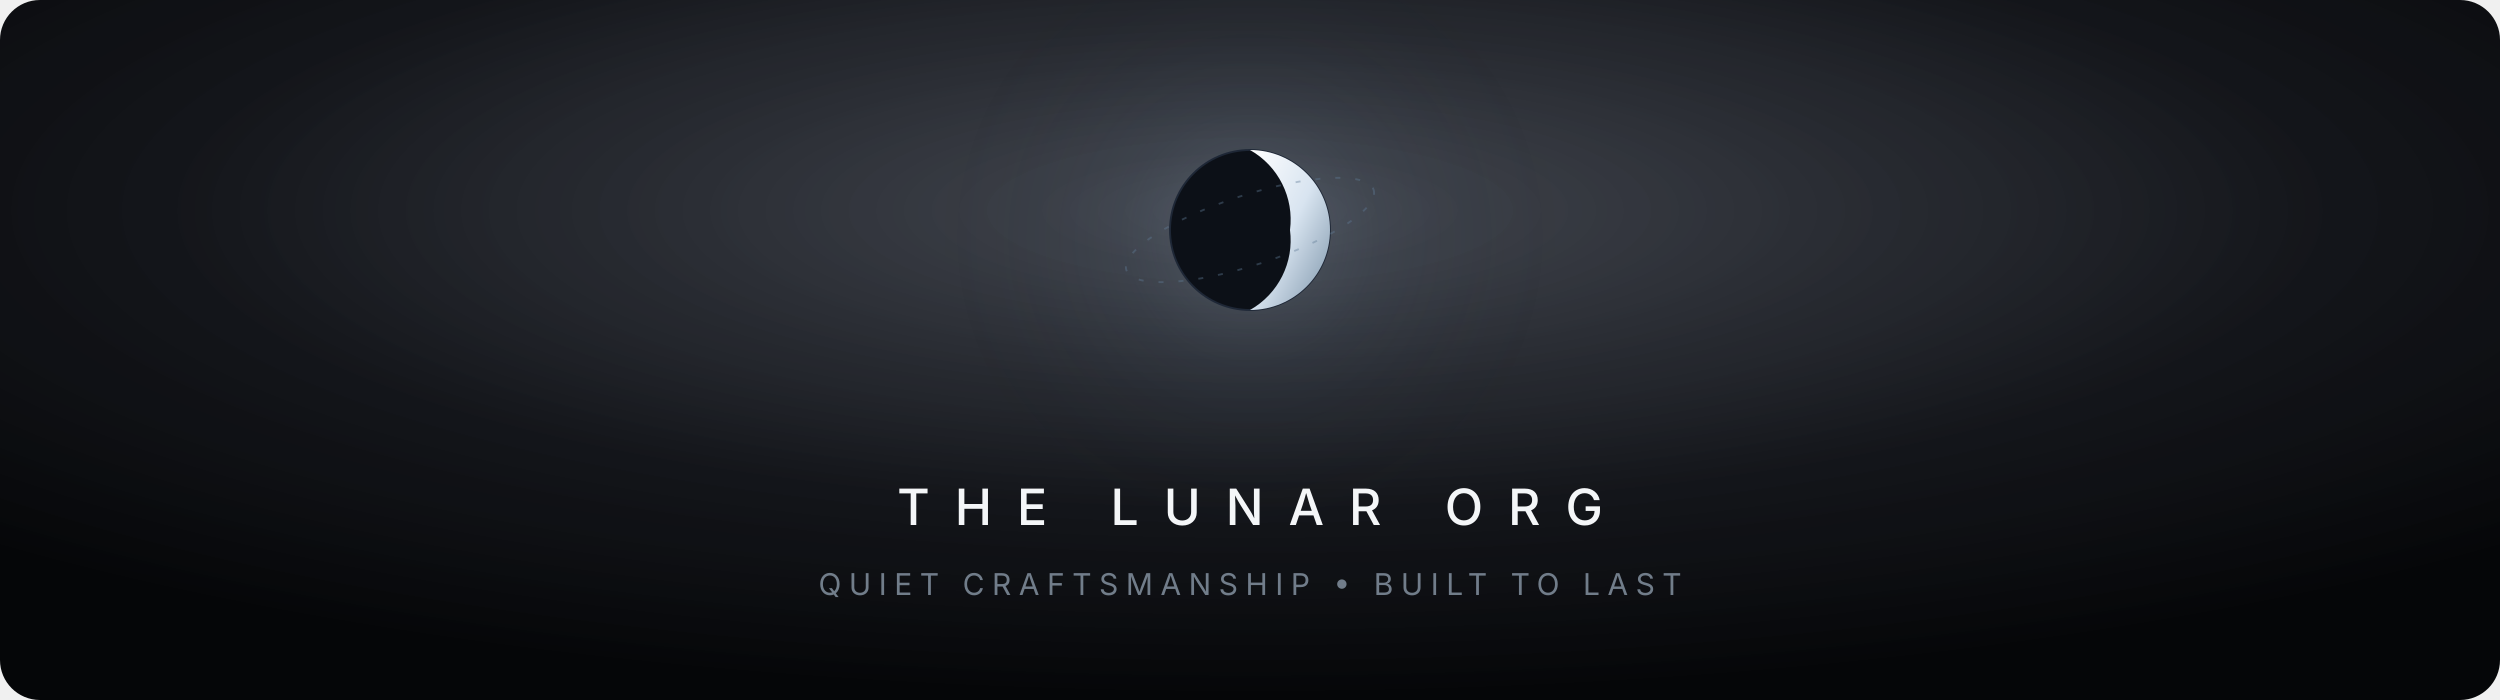
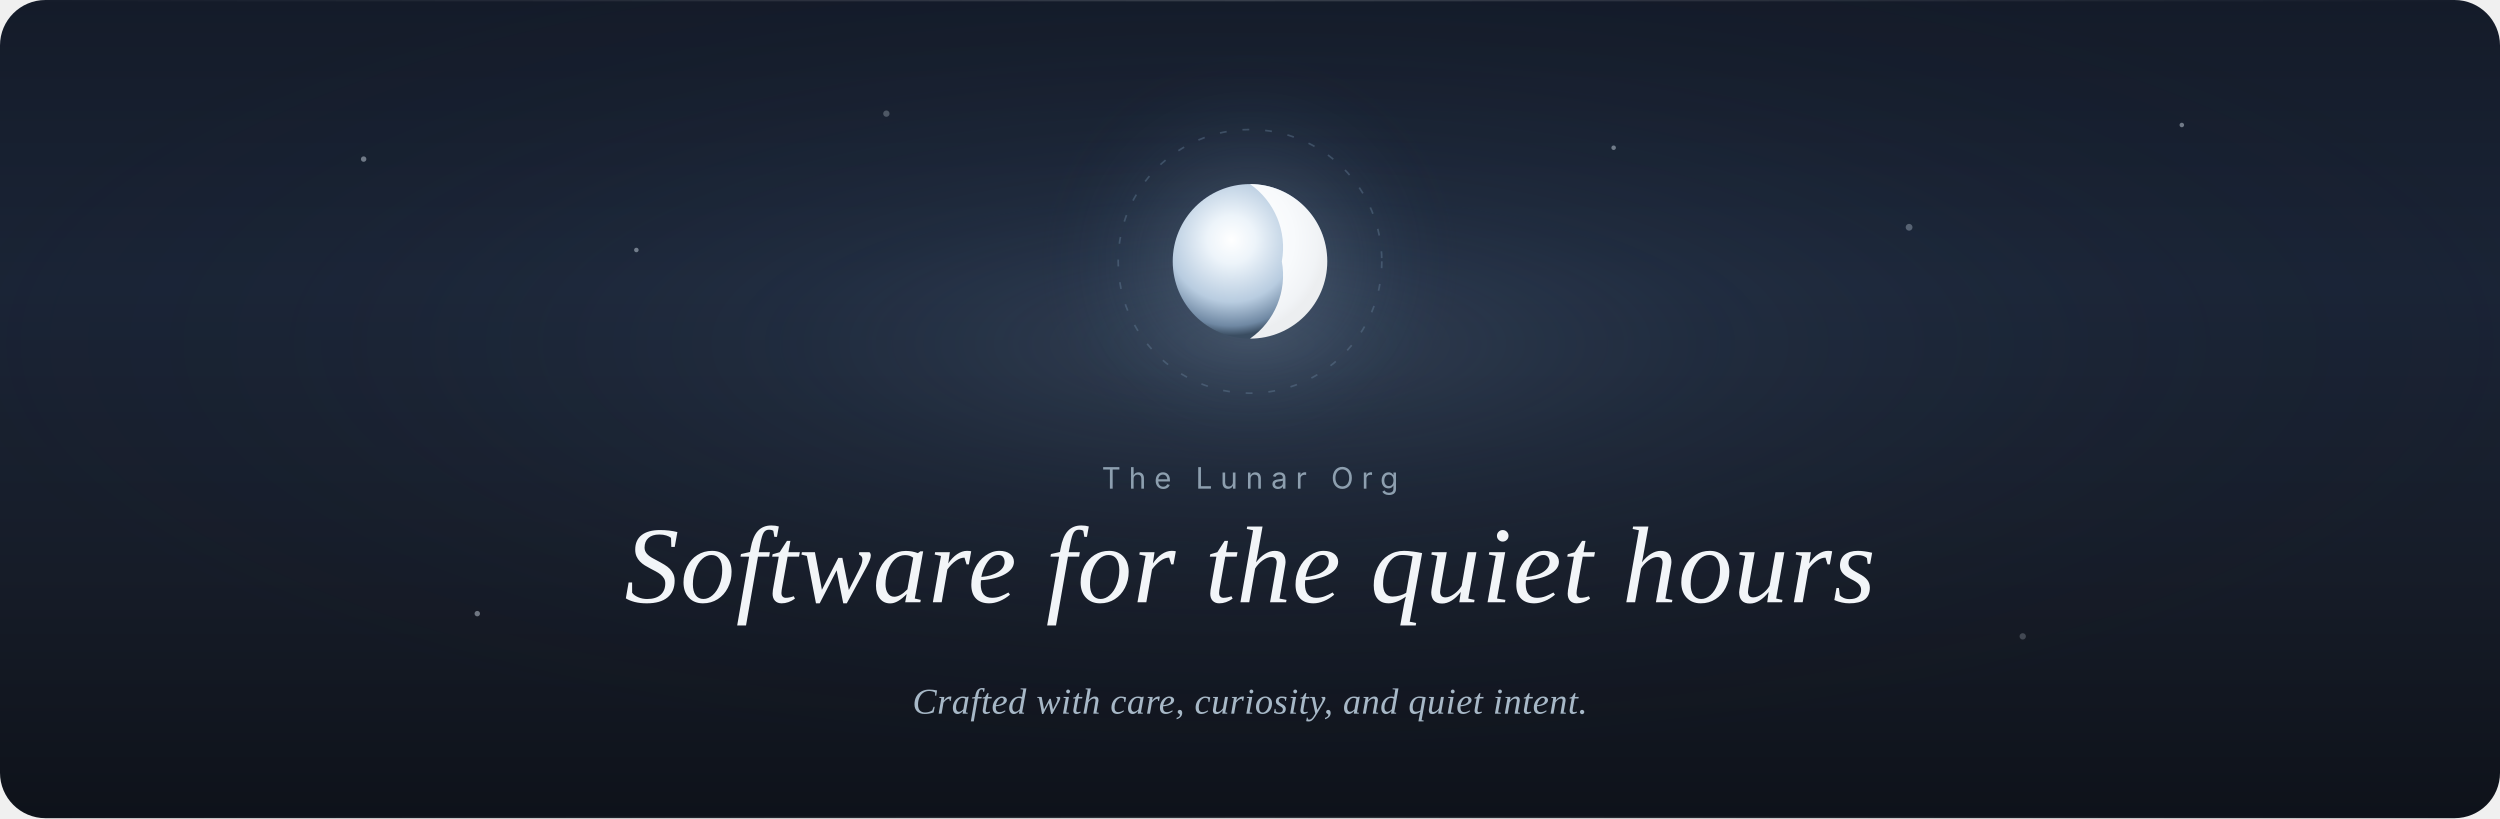
- <svg xmlns="http://www.w3.org/2000/svg" viewBox="0 0 1000 280" width="100%" height="100%">
+ <svg xmlns="http://www.w3.org/2000/svg" viewBox="0 0 1100 360" width="100%" height="100%">
  <defs>
-     <radialGradient id="skyGlow" cx="50%" cy="30%" r="70%">
-       <stop offset="0%" stop-color="#181D28" stop-opacity="0.8" />
-       <stop offset="60%" stop-color="#090B10" stop-opacity="0.95" />
-       <stop offset="100%" stop-color="#050608" stop-opacity="1" />
+     <linearGradient id="twilightSky" x1="0%" y1="0%" x2="0%" y2="100%">
+       <stop offset="0%" stop-color="#141B29" />
+       <stop offset="35%" stop-color="#1A2436" />
+       <stop offset="70%" stop-color="#161C28" />
+       <stop offset="100%" stop-color="#0E121A" />
+     </linearGradient>
+     <radialGradient id="horizonGlow" cx="50%" cy="42%" r="55%">
+       <stop offset="0%" stop-color="#8EABC9" stop-opacity="0.22" />
+       <stop offset="35%" stop-color="#597799" stop-opacity="0.10" />
+       <stop offset="70%" stop-color="#2D3A4D" stop-opacity="0.04" />
+       <stop offset="100%" stop-color="#0E121A" stop-opacity="0" />
    </radialGradient>
-     <radialGradient id="moonGlow" cx="50%" cy="50%" r="50%">
-       <stop offset="0%" stop-color="#C5D9EC" stop-opacity="0.18" />
-       <stop offset="40%" stop-color="#7B9BB8" stop-opacity="0.06" />
-       <stop offset="100%" stop-color="#000000" stop-opacity="0" />
+     <radialGradient id="lunarOrb" cx="38%" cy="36%" r="62%">
+       <stop offset="0%" stop-color="#FFFFFF" />
+       <stop offset="25%" stop-color="#EDF4FA" />
+       <stop offset="65%" stop-color="#B8CCE0" />
+       <stop offset="90%" stop-color="#6F88A3" />
+       <stop offset="100%" stop-color="#3A4D61" />
    </radialGradient>
-     <linearGradient id="crescentGrad" x1="0%" y1="0%" x2="100%" y2="100%">
-       <stop offset="0%" stop-color="#FFFFFF" />
-       <stop offset="50%" stop-color="#D8E4F0" />
-       <stop offset="100%" stop-color="#7B93A8" />
-     </linearGradient>
-     <linearGradient id="lineGrad" x1="0%" y1="0%" x2="100%" y2="0%">
+     <radialGradient id="lunarAura" cx="50%" cy="50%" r="50%">
+       <stop offset="0%" stop-color="#EDF4FA" stop-opacity="0.35" />
+       <stop offset="30%" stop-color="#A4C2E0" stop-opacity="0.15" />
+       <stop offset="70%" stop-color="#5A7D9F" stop-opacity="0.05" />
+       <stop offset="100%" stop-color="#1A2436" stop-opacity="0" />
+     </radialGradient>
+     <linearGradient id="softBorder" x1="0%" y1="0%" x2="100%" y2="0%">
      <stop offset="0%" stop-color="#FFFFFF" stop-opacity="0" />
-       <stop offset="50%" stop-color="#FFFFFF" stop-opacity="0.12" />
+       <stop offset="50%" stop-color="#FFFFFF" stop-opacity="0.15" />
      <stop offset="100%" stop-color="#FFFFFF" stop-opacity="0" />
    </linearGradient>
+     <filter id="gentleBlur" x="-20%" y="-20%" width="140%" height="140%">
+       <feGaussianBlur stdDeviation="12" />
+     </filter>
  </defs>
-   <rect width="1000" height="280" rx="16" fill="url(#skyGlow)" />
-   <circle cx="500" cy="95" r="130" fill="url(#moonGlow)" />
-   <g transform="translate(500, 92)">
-     <circle cx="0" cy="0" r="32" fill="#0C1017" stroke="#1E2736" stroke-width="0.75" />
-     <path d="M 0 -32 A 32 32 0 0 1 32 0 A 32 32 0 0 1 0 32 A 32 32 0 0 0 16 0 A 32 32 0 0 0 0 -32 Z" fill="url(#crescentGrad)" />
-     <ellipse cx="0" cy="0" rx="52" ry="14" fill="none" stroke="#607B96" stroke-width="0.75" stroke-dasharray="2 6" opacity="0.4" transform="rotate(-18)" />
+   <style>
+     .title-serif {
+       font-family: "Instrument Serif", "Georgia", "Baskerville", "Times New Roman", serif;
+       font-style: italic;
+       font-size: 48px;
+       fill: #F2F5F8;
+       letter-spacing: 0.5px;
+     }
+     .tagline-sans {
+       font-family: -apple-system, BlinkMacSystemFont, "SF Pro Text", "Inter", "Helvetica Neue", sans-serif;
+       font-size: 13px;
+       font-weight: 400;
+       fill: #8D9FAF;
+       letter-spacing: 3.5px;
+       text-transform: uppercase;
+     }
+     .motto-serif {
+       font-family: "Instrument Serif", "Georgia", "Times New Roman", serif;
+       font-style: italic;
+       font-size: 16px;
+       fill: #A7B8C7;
+       letter-spacing: 0.2px;
+     }
+   </style>
+   <rect width="1100" height="360" rx="20" fill="url(#twilightSky)" />
+   <rect width="1100" height="360" rx="20" fill="url(#horizonGlow)" />
+   <rect width="1100" height="360" rx="20" fill="none" stroke="url(#softBorder)" stroke-width="1.2" />
+   <g fill="#DCE7F2" opacity="0.45">
+     <circle cx="160" cy="70" r="1.2" />
+     <circle cx="280" cy="110" r="1" />
+     <circle cx="390" cy="50" r="1.4" opacity="0.6" />
+     <circle cx="710" cy="65" r="1" />
+     <circle cx="840" cy="100" r="1.5" opacity="0.7" />
+     <circle cx="960" cy="55" r="1" />
+     <circle cx="210" cy="270" r="1.2" />
+     <circle cx="890" cy="280" r="1.4" opacity="0.5" />
  </g>
-   <line x1="280" y1="172" x2="720" y2="172" stroke="url(#lineGrad)" stroke-width="1" />
-   <g text-anchor="middle" font-family="-apple-system, BlinkMacSystemFont, 'SF Pro Display', 'Inter', 'Helvetica Neue', sans-serif">
-     <text x="500" y="210" fill="#F4F6F8" font-size="20" font-weight="500" letter-spacing="10">
-       THE LUNAR ORG
-     </text>
-     <text x="500" y="238" fill="#717D8A" font-size="12" font-weight="400" letter-spacing="3">
-       QUIET CRAFTSMANSHIP • BUILT TO LAST
-     </text>
+   <g transform="translate(550, 115)">
+     <circle cx="0" cy="0" r="95" fill="url(#lunarAura)" />
+     <circle cx="0" cy="0" r="58" fill="none" stroke="#68849E" stroke-width="0.75" stroke-dasharray="3 7" opacity="0.4" />
+     <circle cx="0" cy="0" r="34" fill="url(#lunarOrb)" />
+     <path d="M 0 -34 A 34 34 0 0 1 34 0 A 34 34 0 0 1 0 34 A 34 34 0 0 0 14 0 A 34 34 0 0 0 0 -34 Z" fill="#FFFFFF" opacity="0.9" />
+   </g>
+   <g text-anchor="middle">
+     <text x="550" y="215" class="tagline-sans">The Lunar Org</text>
+     <text x="550" y="265" class="title-serif">Software for the quiet hours</text>
+     <line x1="430" y1="288" x2="670" y2="288" stroke="url(#softBorder)" stroke-width="1" />
+     <text x="550" y="314" class="motto-serif">Crafted with care, curiosity, and quiet intent.</text>
  </g>
</svg>
